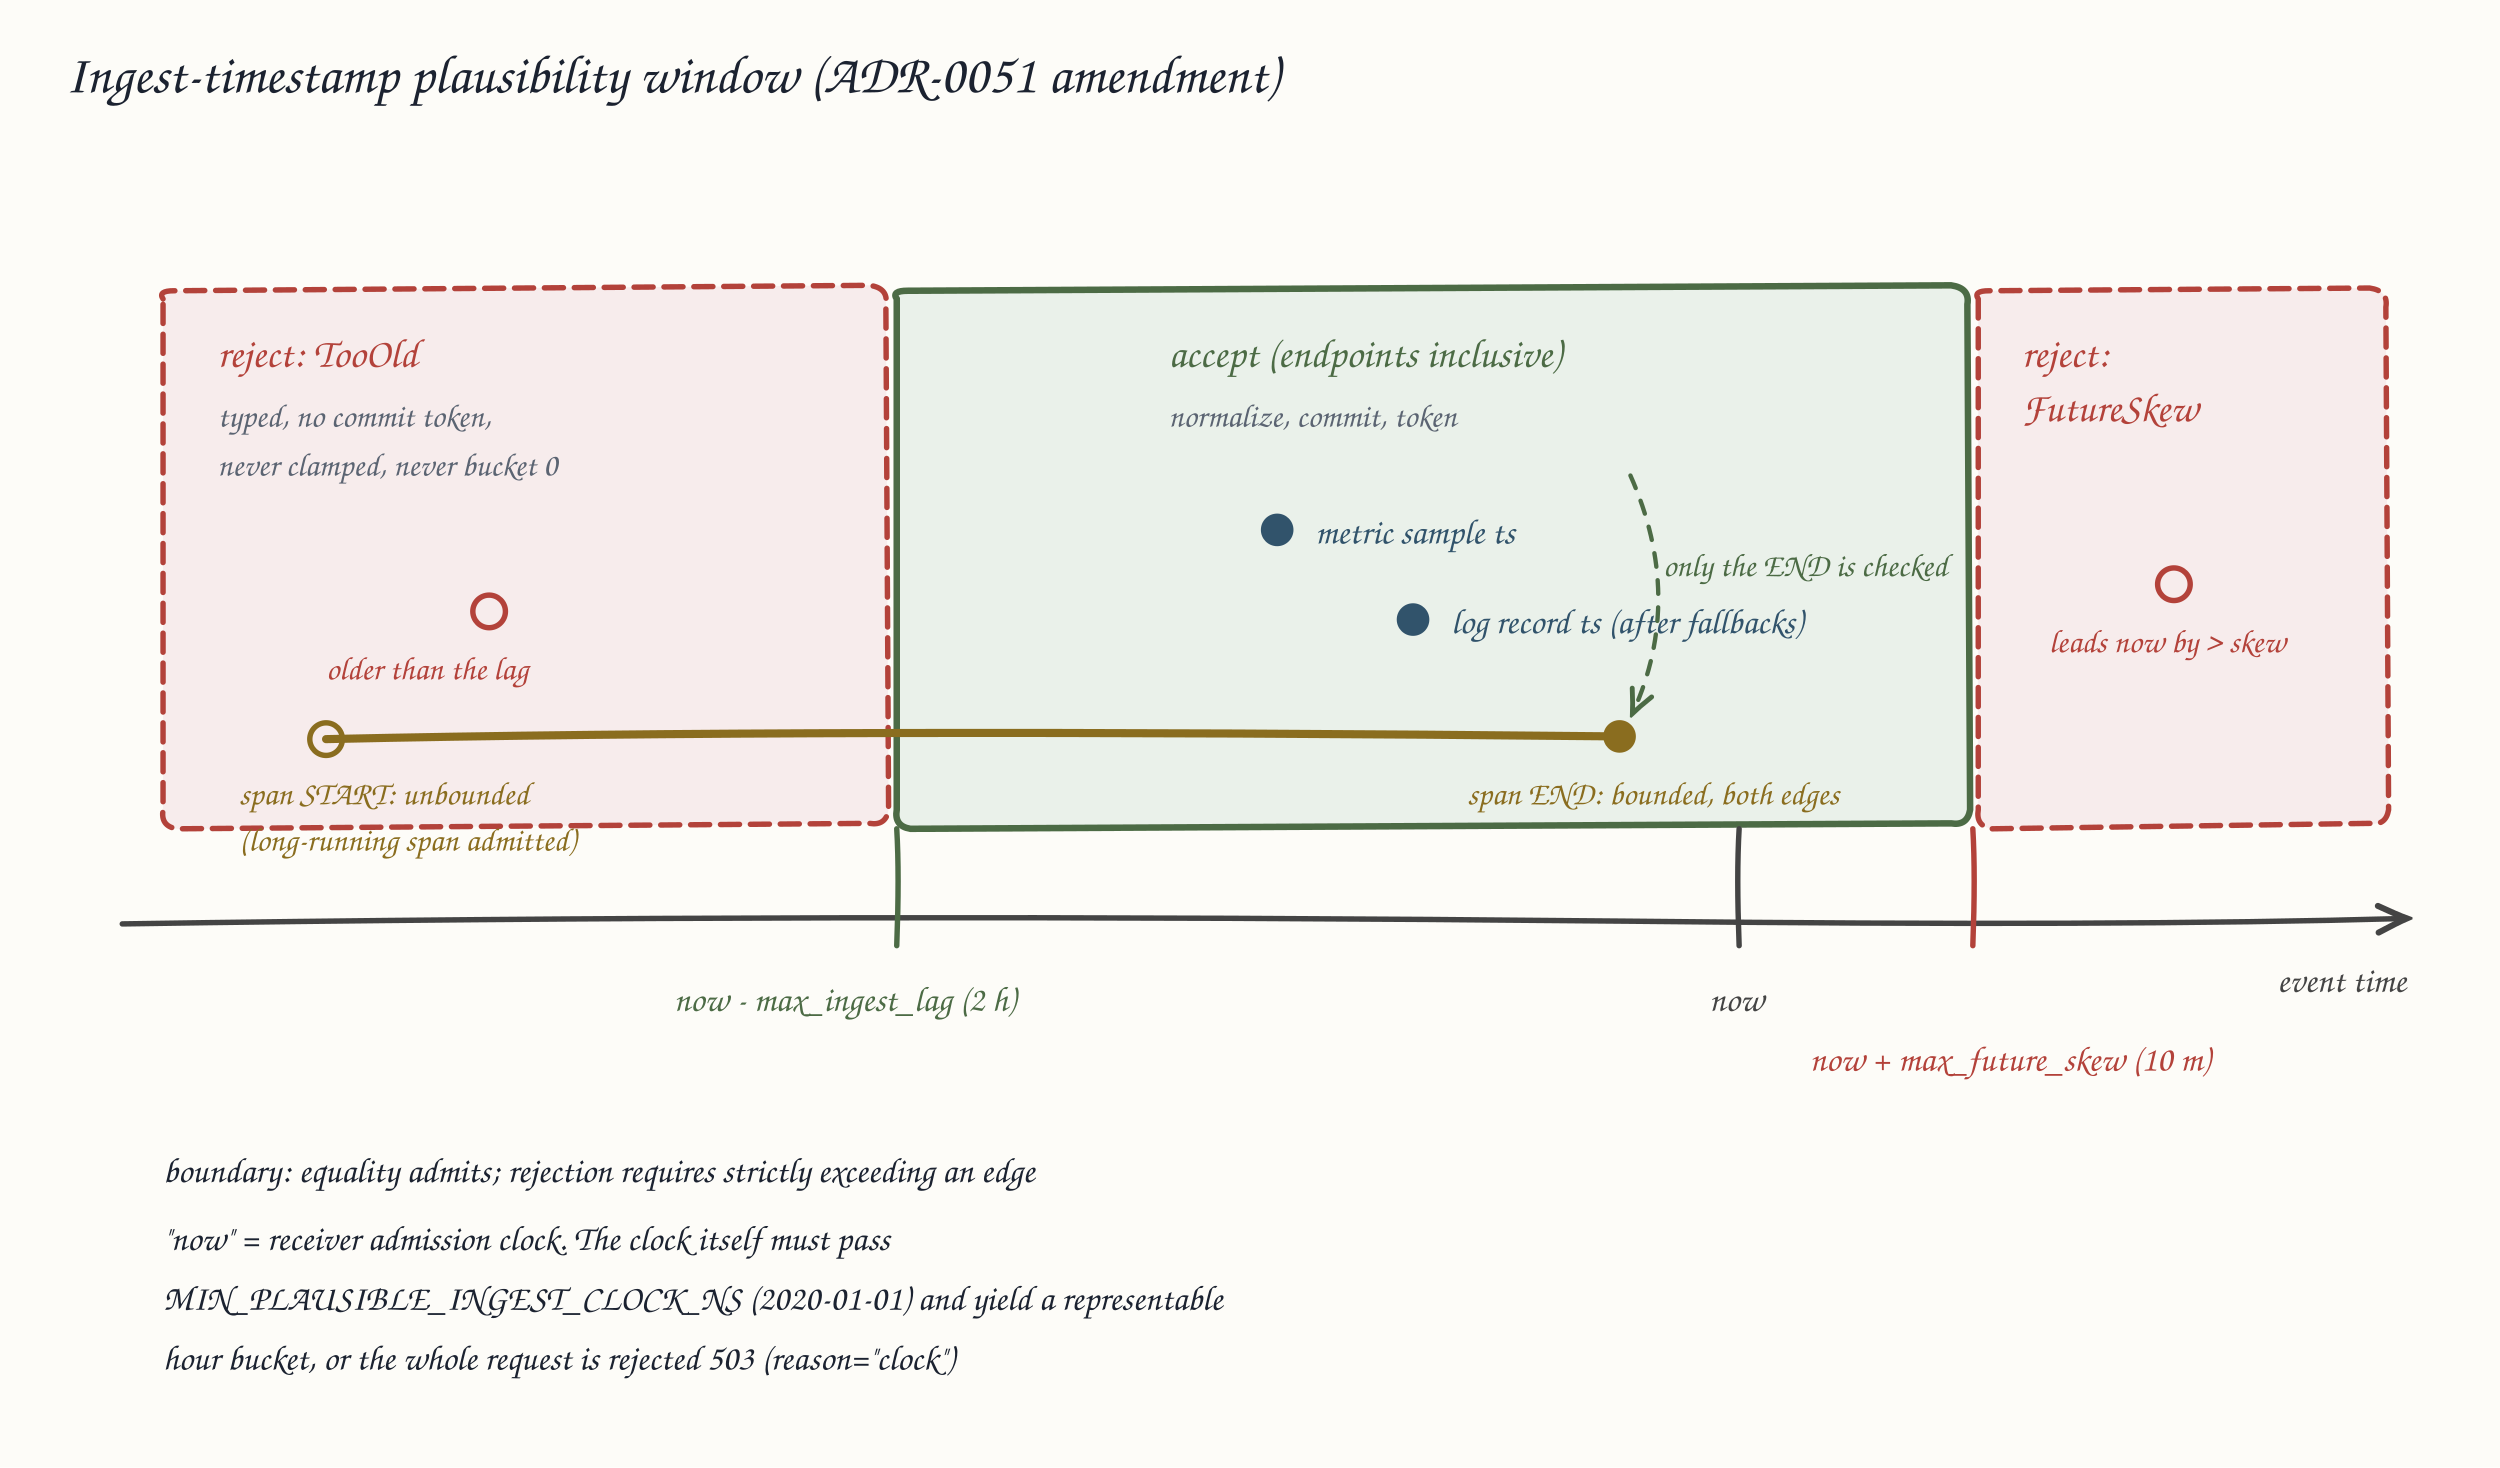
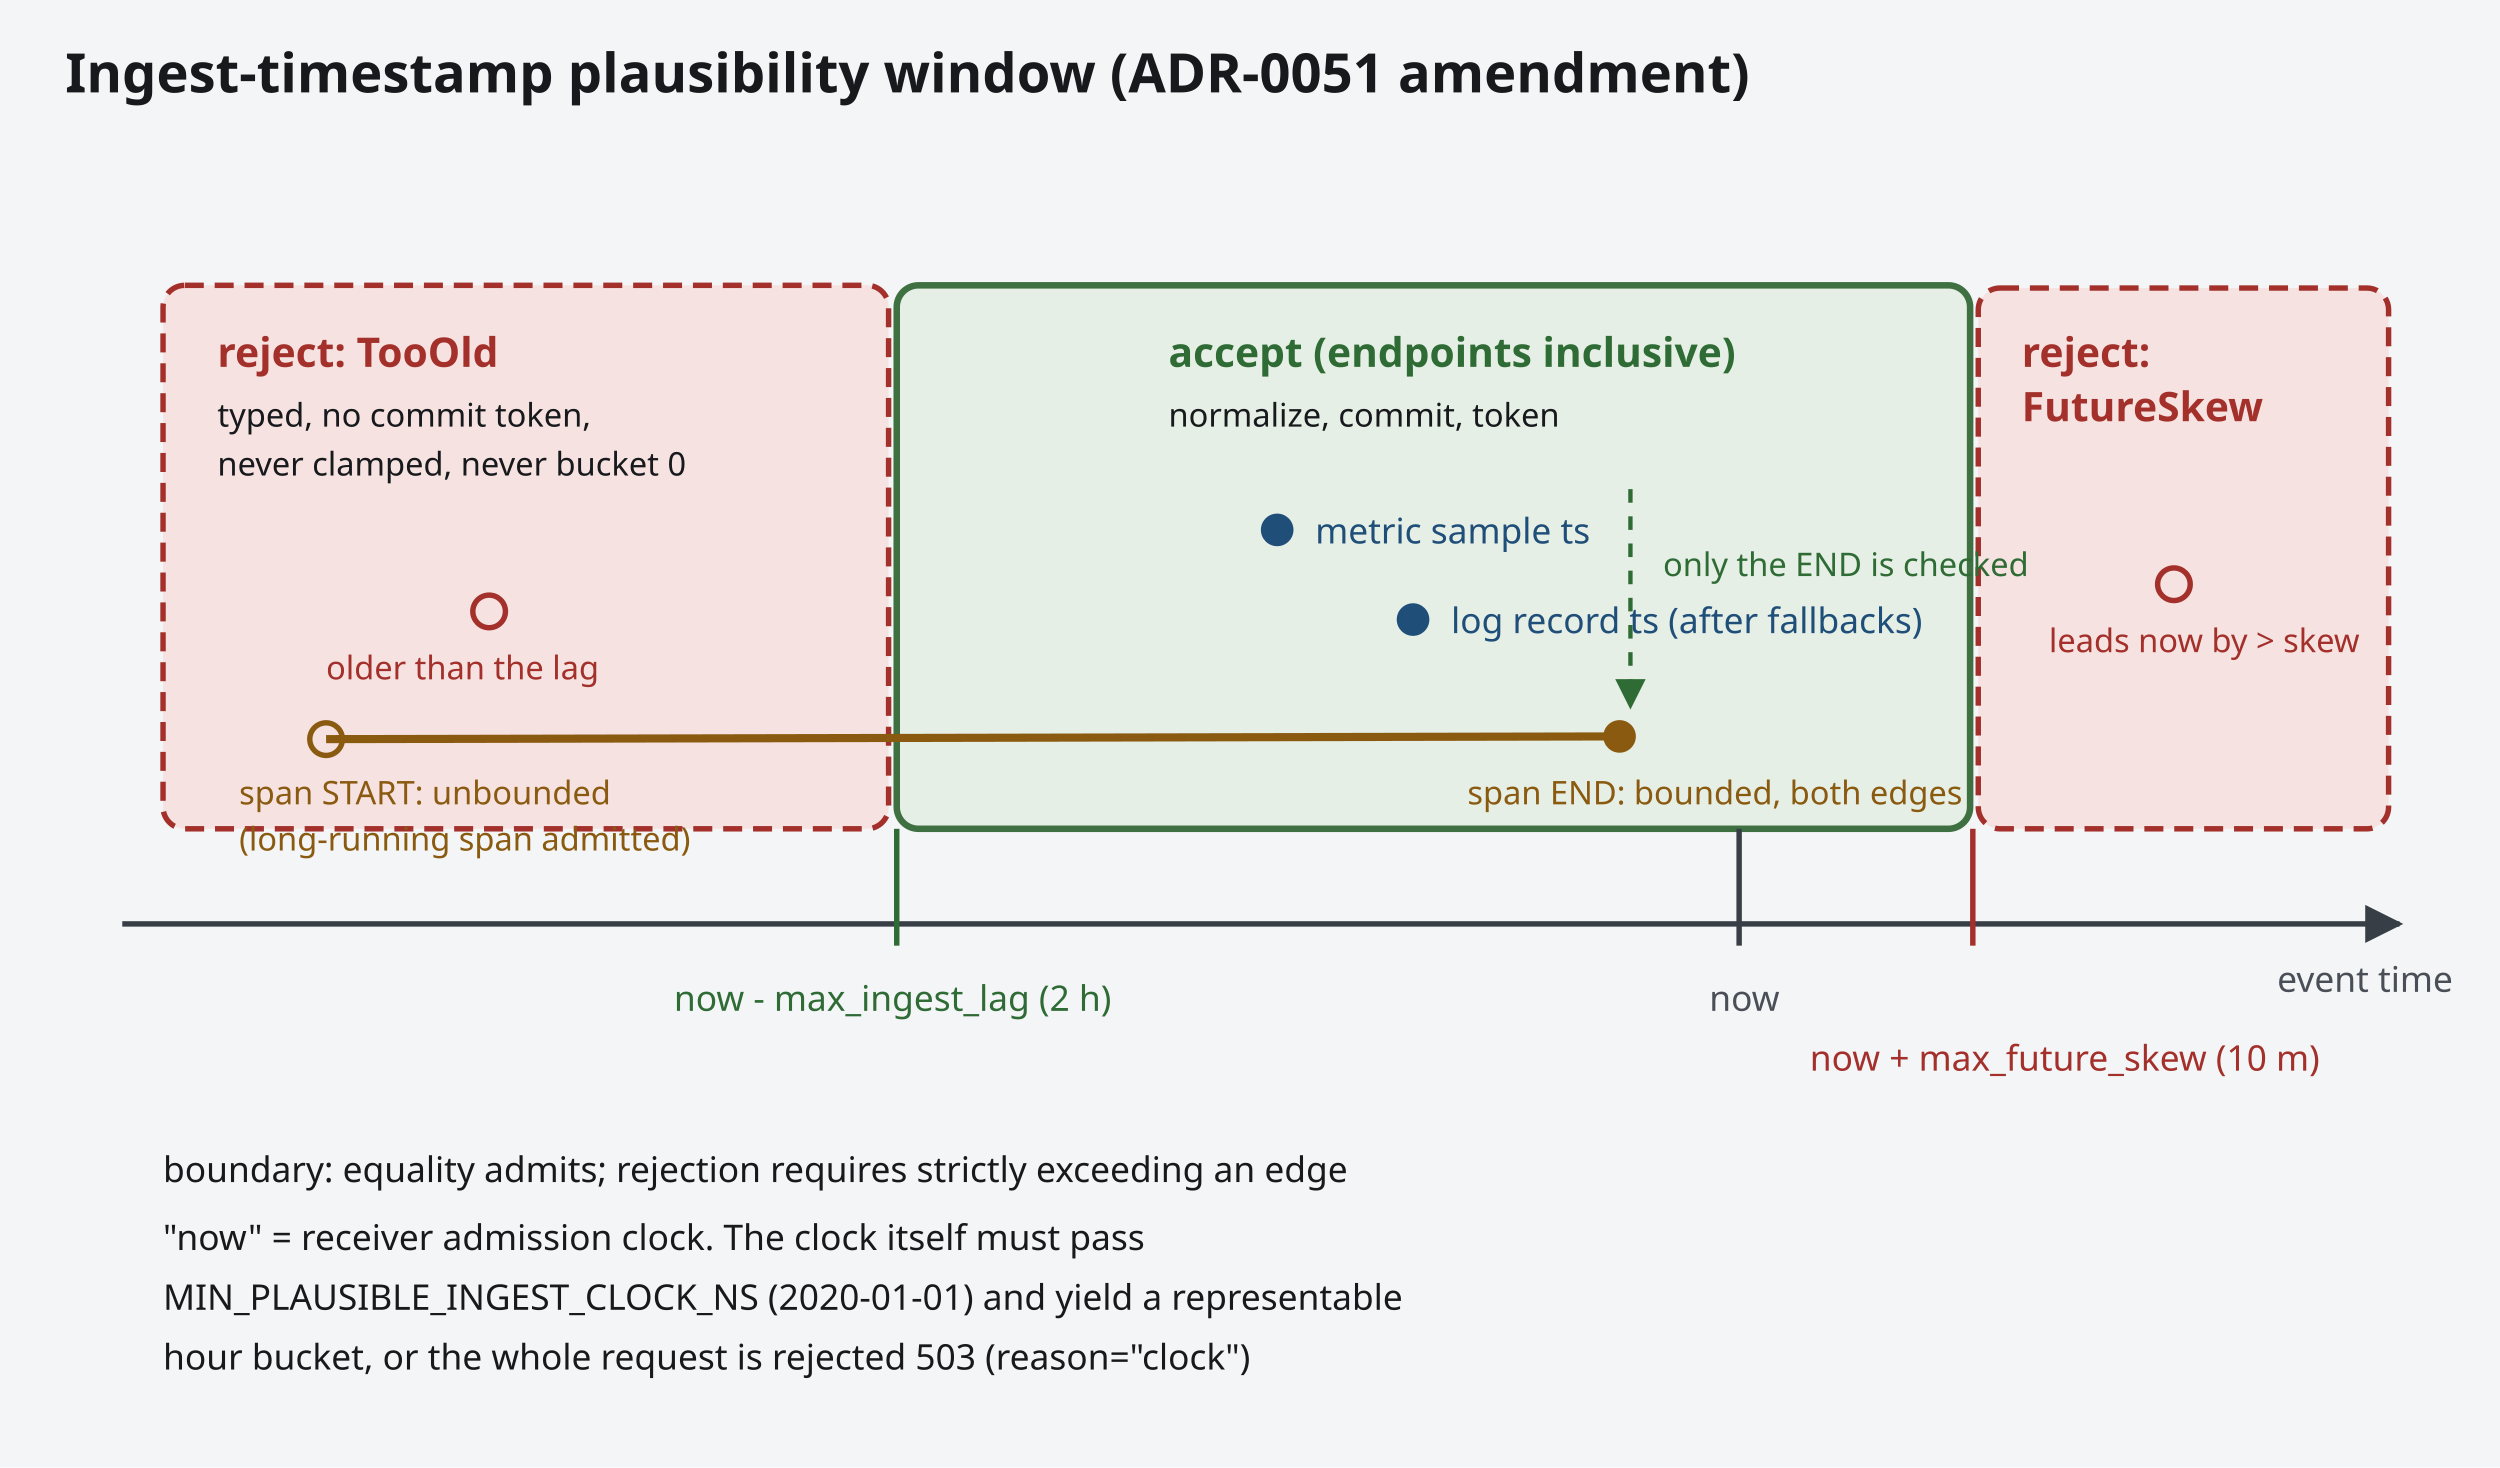
- <svg xmlns="http://www.w3.org/2000/svg" viewBox="0 0 920 540" font-family="'Segoe Print','Bradley Hand','Comic Sans MS',cursive" font-size="15">
+ <svg xmlns="http://www.w3.org/2000/svg" viewBox="0 0 920 540" font-family="system-ui, sans-serif" font-size="15" role="img" aria-label="Ingest-timestamp plausibility window: the accept region between now minus max_ingest_lag and now plus max_future_skew on the event-time axis, the TooOld and FutureSkew reject zones, the per-signal bounded timestamps, and a long-running span admitted because only its bounded end is checked.">
  <defs>
-     <marker id="arr" viewBox="0 0 10 10" refX="8" refY="5" markerWidth="7" markerHeight="7" orient="auto-start-reverse">
-       <path d="M 1 1.5 Q 6 4 8.5 5 Q 6 6 1 8.5" fill="none" stroke="#444" stroke-width="1.6" stroke-linecap="round" />
+     <marker id="arr" viewBox="0 0 10 10" refX="9" refY="5" markerWidth="7" markerHeight="7" orient="auto-start-reverse">
+       <path d="M0,0 L10,5 L0,10 z" fill="#383e46" />
    </marker>
-     <marker id="arrG" viewBox="0 0 10 10" refX="8" refY="5" markerWidth="7" markerHeight="7" orient="auto-start-reverse">
-       <path d="M 1 1.5 Q 6 4 8.5 5 Q 6 6 1 8.5" fill="none" stroke="#4c6b45" stroke-width="1.6" stroke-linecap="round" />
+     <marker id="arrG" viewBox="0 0 10 10" refX="9" refY="5" markerWidth="7" markerHeight="7" orient="auto-start-reverse">
+       <path d="M0,0 L10,5 L0,10 z" fill="#2f6b34" />
    </marker>
  </defs>
-   <rect width="920" height="540" fill="#fdfcf8" />
-   <text x="24" y="34" font-size="20" fill="#1b2230">Ingest-timestamp plausibility window (ADR-0051 amendment)</text>
-   <path d="M 60 110 Q 58 107 64 107 L 320 105 Q 327 106 326 112 L 327 298 Q 326 304 320 303 L 65 305 Q 59 304 60 298 Z" fill="#f7ecec" stroke="#b3423a" stroke-width="2" stroke-dasharray="7 4" stroke-linecap="round" />
-   <text x="80" y="135" fill="#b3423a">reject: TooOld</text>
-   <text x="80" y="157" font-size="12" fill="#5b6472">typed, no commit token,</text>
-   <text x="80" y="175" font-size="12" fill="#5b6472">never clamped, never bucket 0</text>
-   <path d="M 330 110 Q 328 107 334 107 L 718 105 Q 725 106 724 112 L 725 298 Q 724 304 718 303 L 335 305 Q 329 304 330 298 Z" fill="#eaf1ea" stroke="#4c6b45" stroke-width="2.4" stroke-linecap="round" />
-   <text x="430" y="135" fill="#4c6b45">accept (endpoints inclusive)</text>
-   <text x="430" y="157" font-size="12" fill="#5b6472">normalize, commit, token</text>
-   <path d="M 728 110 Q 726 107 732 107 L 872 106 Q 879 107 878 113 L 879 298 Q 878 304 872 303 L 733 305 Q 727 304 728 298 Z" fill="#f7ecec" stroke="#b3423a" stroke-width="2" stroke-dasharray="7 4" stroke-linecap="round" />
-   <text x="744" y="135" fill="#b3423a">reject:</text>
-   <text x="744" y="155" fill="#b3423a">FutureSkew</text>
-   <path d="M 45 340 Q 300 336 600 339 Q 780 341 885 338" fill="none" stroke="#444" stroke-width="2" marker-end="url(#arr)" stroke-linecap="round" />
-   <text x="838" y="365" font-size="13" fill="#444">event time</text>
-   <path d="M 330 305 Q 331 322 330 348" fill="none" stroke="#4c6b45" stroke-width="2" stroke-linecap="round" />
-   <text x="248" y="372" font-size="13" fill="#4c6b45">now - max_ingest_lag (2 h)</text>
-   <path d="M 640 305 Q 639 322 640 348" fill="none" stroke="#444" stroke-width="2" stroke-linecap="round" />
-   <text x="629" y="372" font-size="13" fill="#444">now</text>
-   <path d="M 726 305 Q 727 322 726 348" fill="none" stroke="#b3423a" stroke-width="2" stroke-linecap="round" />
-   <text x="666" y="394" font-size="13" fill="#b3423a">now + max_future_skew (10 m)</text>
-   <circle cx="470" cy="195" r="6" fill="#31536b" />
-   <text x="484" y="200" font-size="13" fill="#31536b">metric sample ts</text>
-   <circle cx="520" cy="228" r="6" fill="#31536b" />
-   <text x="534" y="233" font-size="13" fill="#31536b">log record ts (after fallbacks)</text>
-   <circle cx="180" cy="225" r="6" fill="none" stroke="#b3423a" stroke-width="2" />
-   <text x="120" y="250" font-size="12" fill="#b3423a">older than the lag</text>
-   <circle cx="800" cy="215" r="6" fill="none" stroke="#b3423a" stroke-width="2" />
-   <text x="754" y="240" font-size="12" fill="#b3423a">leads now by &gt; skew</text>
-   <path d="M 120 272 Q 300 268 596 271" fill="none" stroke="#8a6d1f" stroke-width="3" stroke-linecap="round" />
-   <circle cx="120" cy="272" r="6" fill="none" stroke="#8a6d1f" stroke-width="2" />
-   <circle cx="596" cy="271" r="6" fill="#8a6d1f" />
-   <text x="88" y="296" font-size="12" fill="#8a6d1f">span START: unbounded</text>
-   <text x="88" y="313" font-size="12" fill="#8a6d1f">(long-running span admitted)</text>
-   <text x="540" y="296" font-size="12" fill="#8a6d1f">span END: bounded, both edges</text>
-   <path d="M 600 175 Q 620 220 601 262" fill="none" stroke="#4c6b45" stroke-width="1.6" stroke-dasharray="5 5" marker-end="url(#arrG)" stroke-linecap="round" />
-   <text x="612" y="212" font-size="12" fill="#4c6b45">only the END is checked</text>
-   <text x="60" y="435" font-size="13" fill="#1b2230">boundary: equality admits; rejection requires strictly exceeding an edge</text>
-   <text x="60" y="460" font-size="13" fill="#1b2230">"now" = receiver admission clock. The clock itself must pass</text>
-   <text x="60" y="482" font-size="13" fill="#1b2230">MIN_PLAUSIBLE_INGEST_CLOCK_NS (2020-01-01) and yield a representable</text>
-   <text x="60" y="504" font-size="13" fill="#1b2230">hour bucket, or the whole request is rejected 503 (reason="clock")</text>
+   <rect x="0" y="0" width="920" height="540" fill="#f4f5f7" />
+   <text x="24" y="34" font-size="20" font-weight="bold" fill="#17191c">Ingest-timestamp plausibility window (ADR-0051 amendment)</text>
+   <rect x="60" y="105" width="267" height="200" rx="8" fill="#f6e3e1" stroke="#a3302a" stroke-width="2" stroke-dasharray="7 4" />
+   <text x="80" y="135" font-size="15" font-weight="bold" fill="#a3302a">reject: TooOld</text>
+   <text x="80" y="157" font-size="12" fill="#17191c">typed, no commit token,</text>
+   <text x="80" y="175" font-size="12" fill="#17191c">never clamped, never bucket 0</text>
+   <rect x="330" y="105" width="395" height="200" rx="8" fill="#e6efe6" stroke="#3f7042" stroke-width="2.4" />
+   <text x="430" y="135" font-size="15" font-weight="bold" fill="#2f6b34">accept (endpoints inclusive)</text>
+   <text x="430" y="157" font-size="12" fill="#17191c">normalize, commit, token</text>
+   <rect x="728" y="106" width="151" height="199" rx="8" fill="#f6e3e1" stroke="#a3302a" stroke-width="2" stroke-dasharray="7 4" />
+   <text x="744" y="135" font-size="15" font-weight="bold" fill="#a3302a">reject:</text>
+   <text x="744" y="155" font-size="15" font-weight="bold" fill="#a3302a">FutureSkew</text>
+   <path d="M45,340 L883,340" fill="none" stroke="#383e46" stroke-width="2" marker-end="url(#arr)" />
+   <text x="838" y="365" font-size="13" fill="#4a4f57">event time</text>
+   <path d="M330,305 L330,348" fill="none" stroke="#2f6b34" stroke-width="2" />
+   <text x="248" y="372" font-size="13" fill="#2f6b34">now - max_ingest_lag (2 h)</text>
+   <path d="M640,305 L640,348" fill="none" stroke="#383e46" stroke-width="2" />
+   <text x="629" y="372" font-size="13" fill="#4a4f57">now</text>
+   <path d="M726,305 L726,348" fill="none" stroke="#a3302a" stroke-width="2" />
+   <text x="666" y="394" font-size="13" fill="#a3302a">now + max_future_skew (10 m)</text>
+   <circle cx="470" cy="195" r="6" fill="#1f4e79" />
+   <text x="484" y="200" font-size="13" fill="#1f4e79">metric sample ts</text>
+   <circle cx="520" cy="228" r="6" fill="#1f4e79" />
+   <text x="534" y="233" font-size="13" fill="#1f4e79">log record ts (after fallbacks)</text>
+   <circle cx="180" cy="225" r="6" fill="none" stroke="#a3302a" stroke-width="2" />
+   <text x="120" y="250" font-size="12" fill="#a3302a">older than the lag</text>
+   <circle cx="800" cy="215" r="6" fill="none" stroke="#a3302a" stroke-width="2" />
+   <text x="754" y="240" font-size="12" fill="#a3302a">leads now by &gt; skew</text>
+   <path d="M120,272 L596,271" fill="none" stroke="#8a5a10" stroke-width="3" />
+   <circle cx="120" cy="272" r="6" fill="none" stroke="#8a5a10" stroke-width="2" />
+   <circle cx="596" cy="271" r="6" fill="#8a5a10" />
+   <text x="88" y="296" font-size="12" fill="#8a5a10">span START: unbounded</text>
+   <text x="88" y="313" font-size="12" fill="#8a5a10">(long-running span admitted)</text>
+   <text x="540" y="296" font-size="12" fill="#8a5a10">span END: bounded, both edges</text>
+   <path d="M600,180 L600,260" fill="none" stroke="#2f6b34" stroke-width="1.6" stroke-dasharray="5 5" marker-end="url(#arrG)" />
+   <text x="612" y="212" font-size="12" fill="#2f6b34">only the END is checked</text>
+   <text x="60" y="435" font-size="13" fill="#17191c">boundary: equality admits; rejection requires strictly exceeding an edge</text>
+   <text x="60" y="460" font-size="13" fill="#17191c">"now" = receiver admission clock. The clock itself must pass</text>
+   <text x="60" y="482" font-size="13" fill="#17191c">MIN_PLAUSIBLE_INGEST_CLOCK_NS (2020-01-01) and yield a representable</text>
+   <text x="60" y="504" font-size="13" fill="#17191c">hour bucket, or the whole request is rejected 503 (reason="clock")</text>
</svg>
